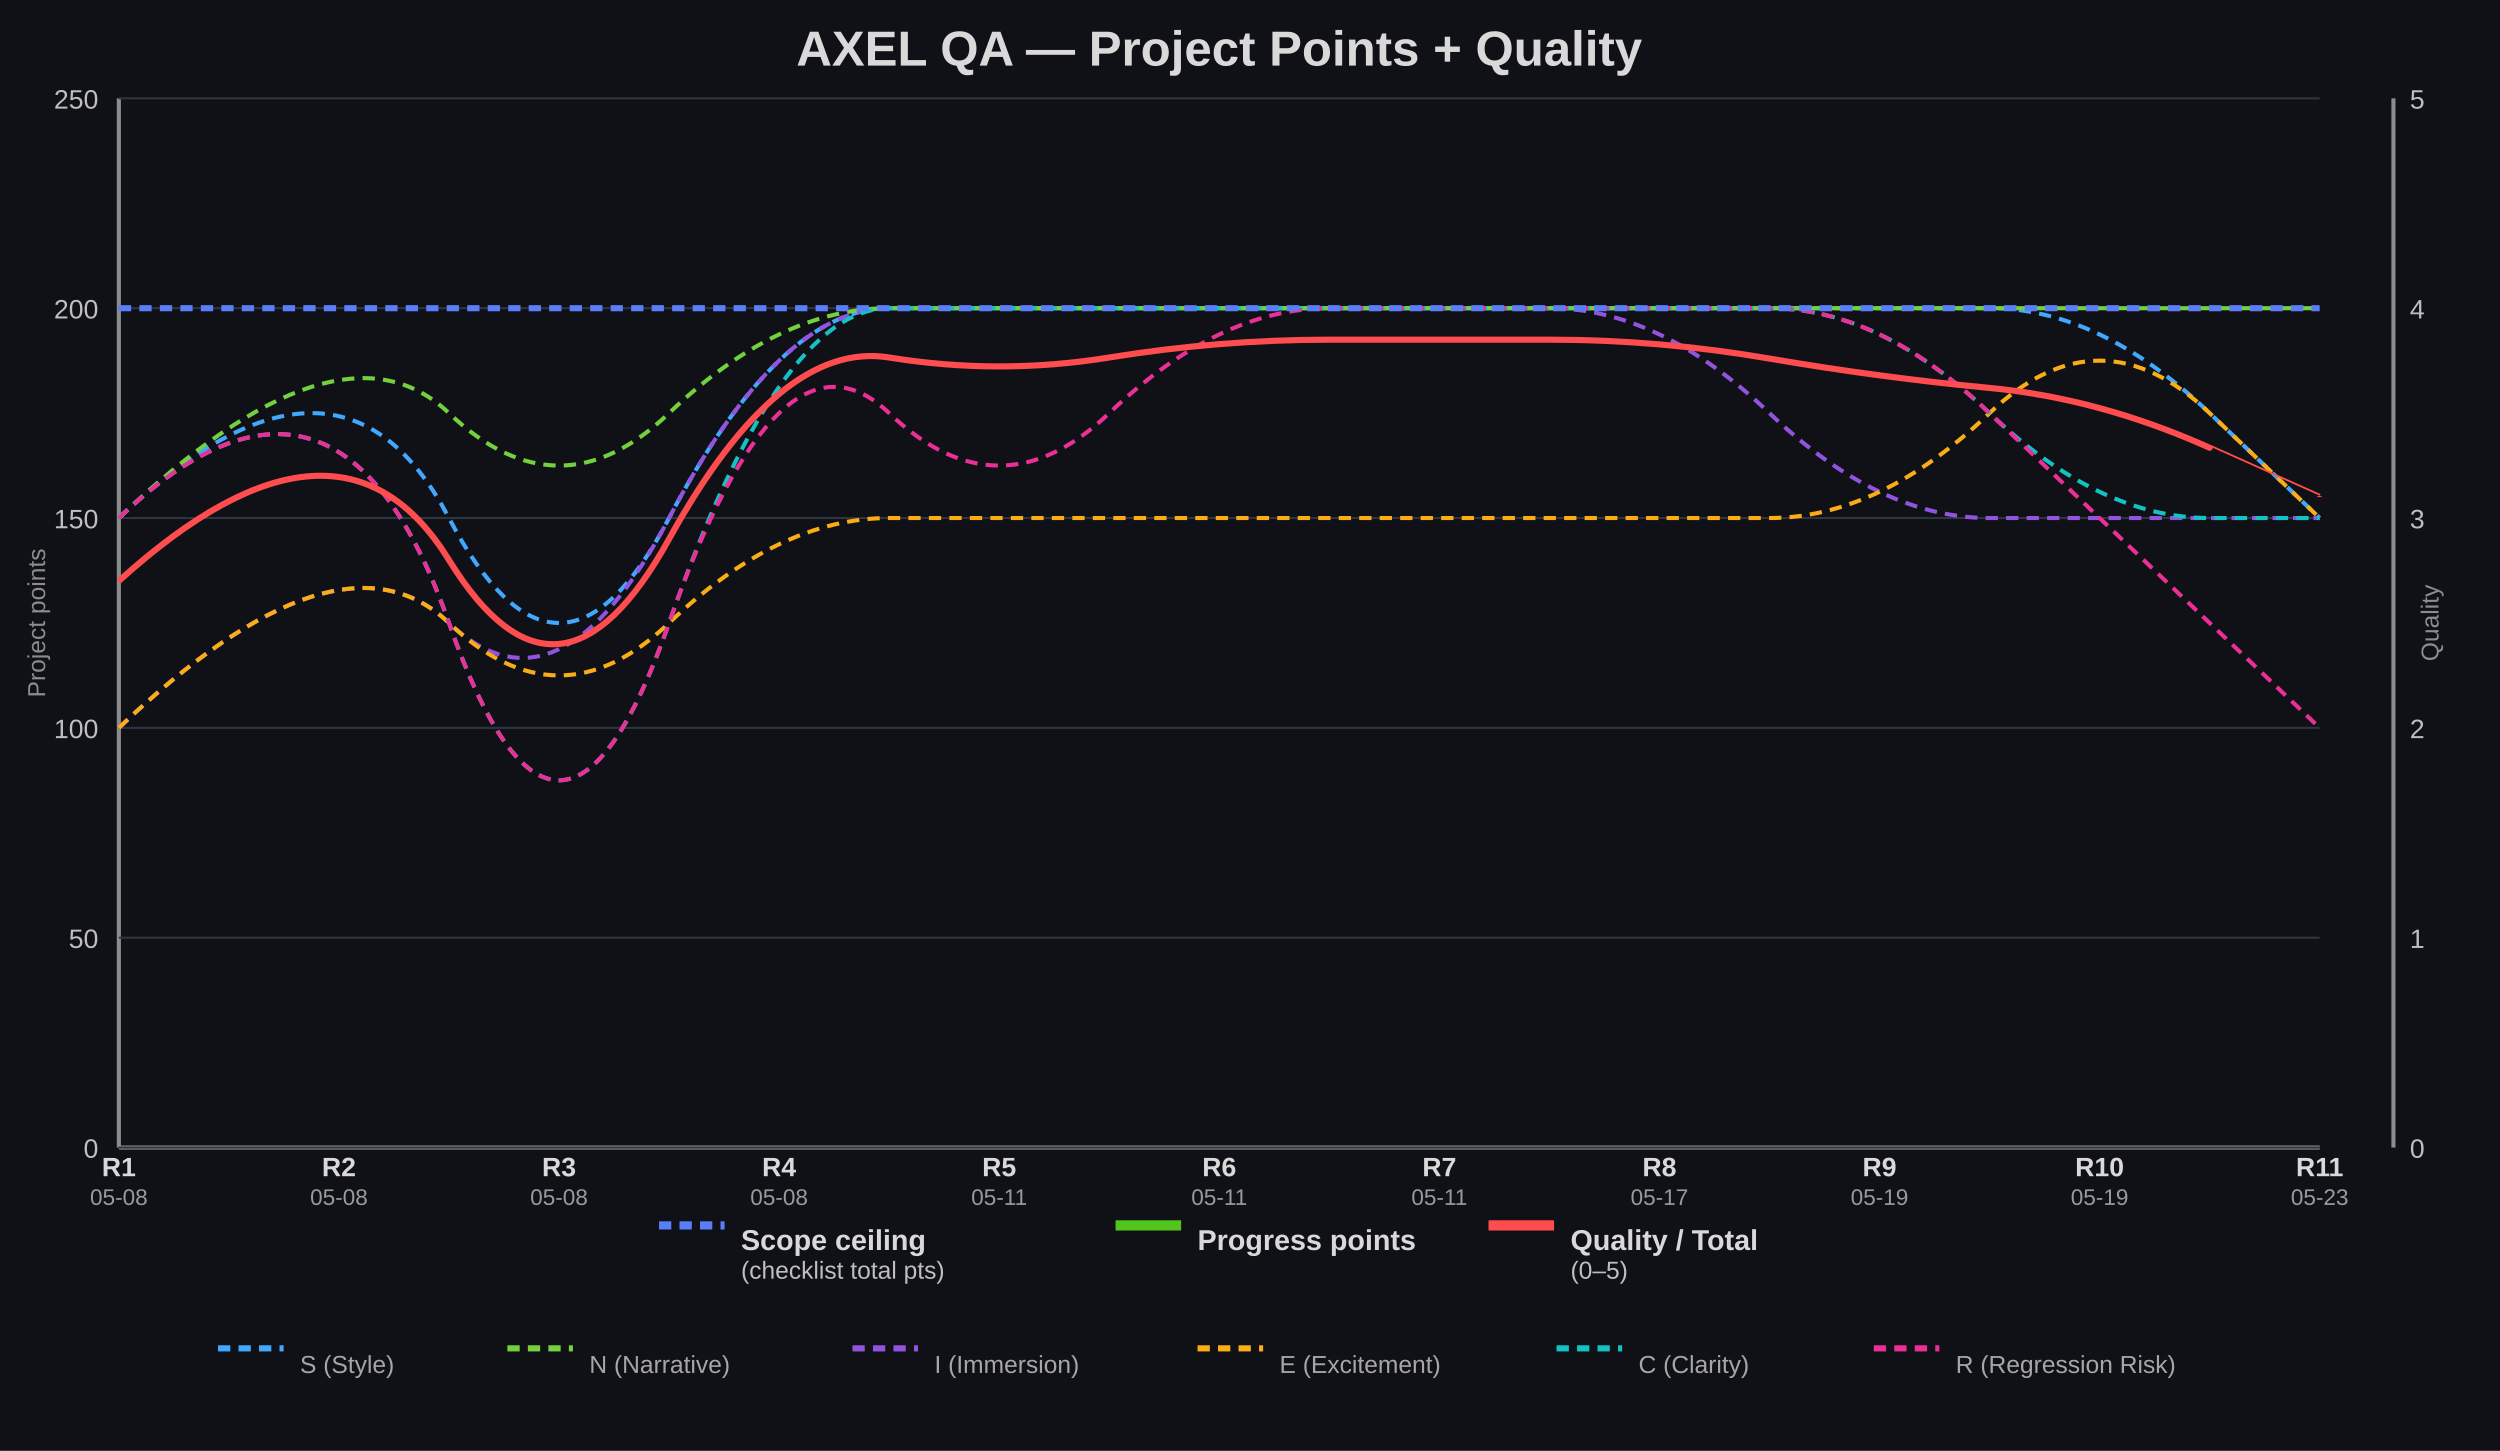
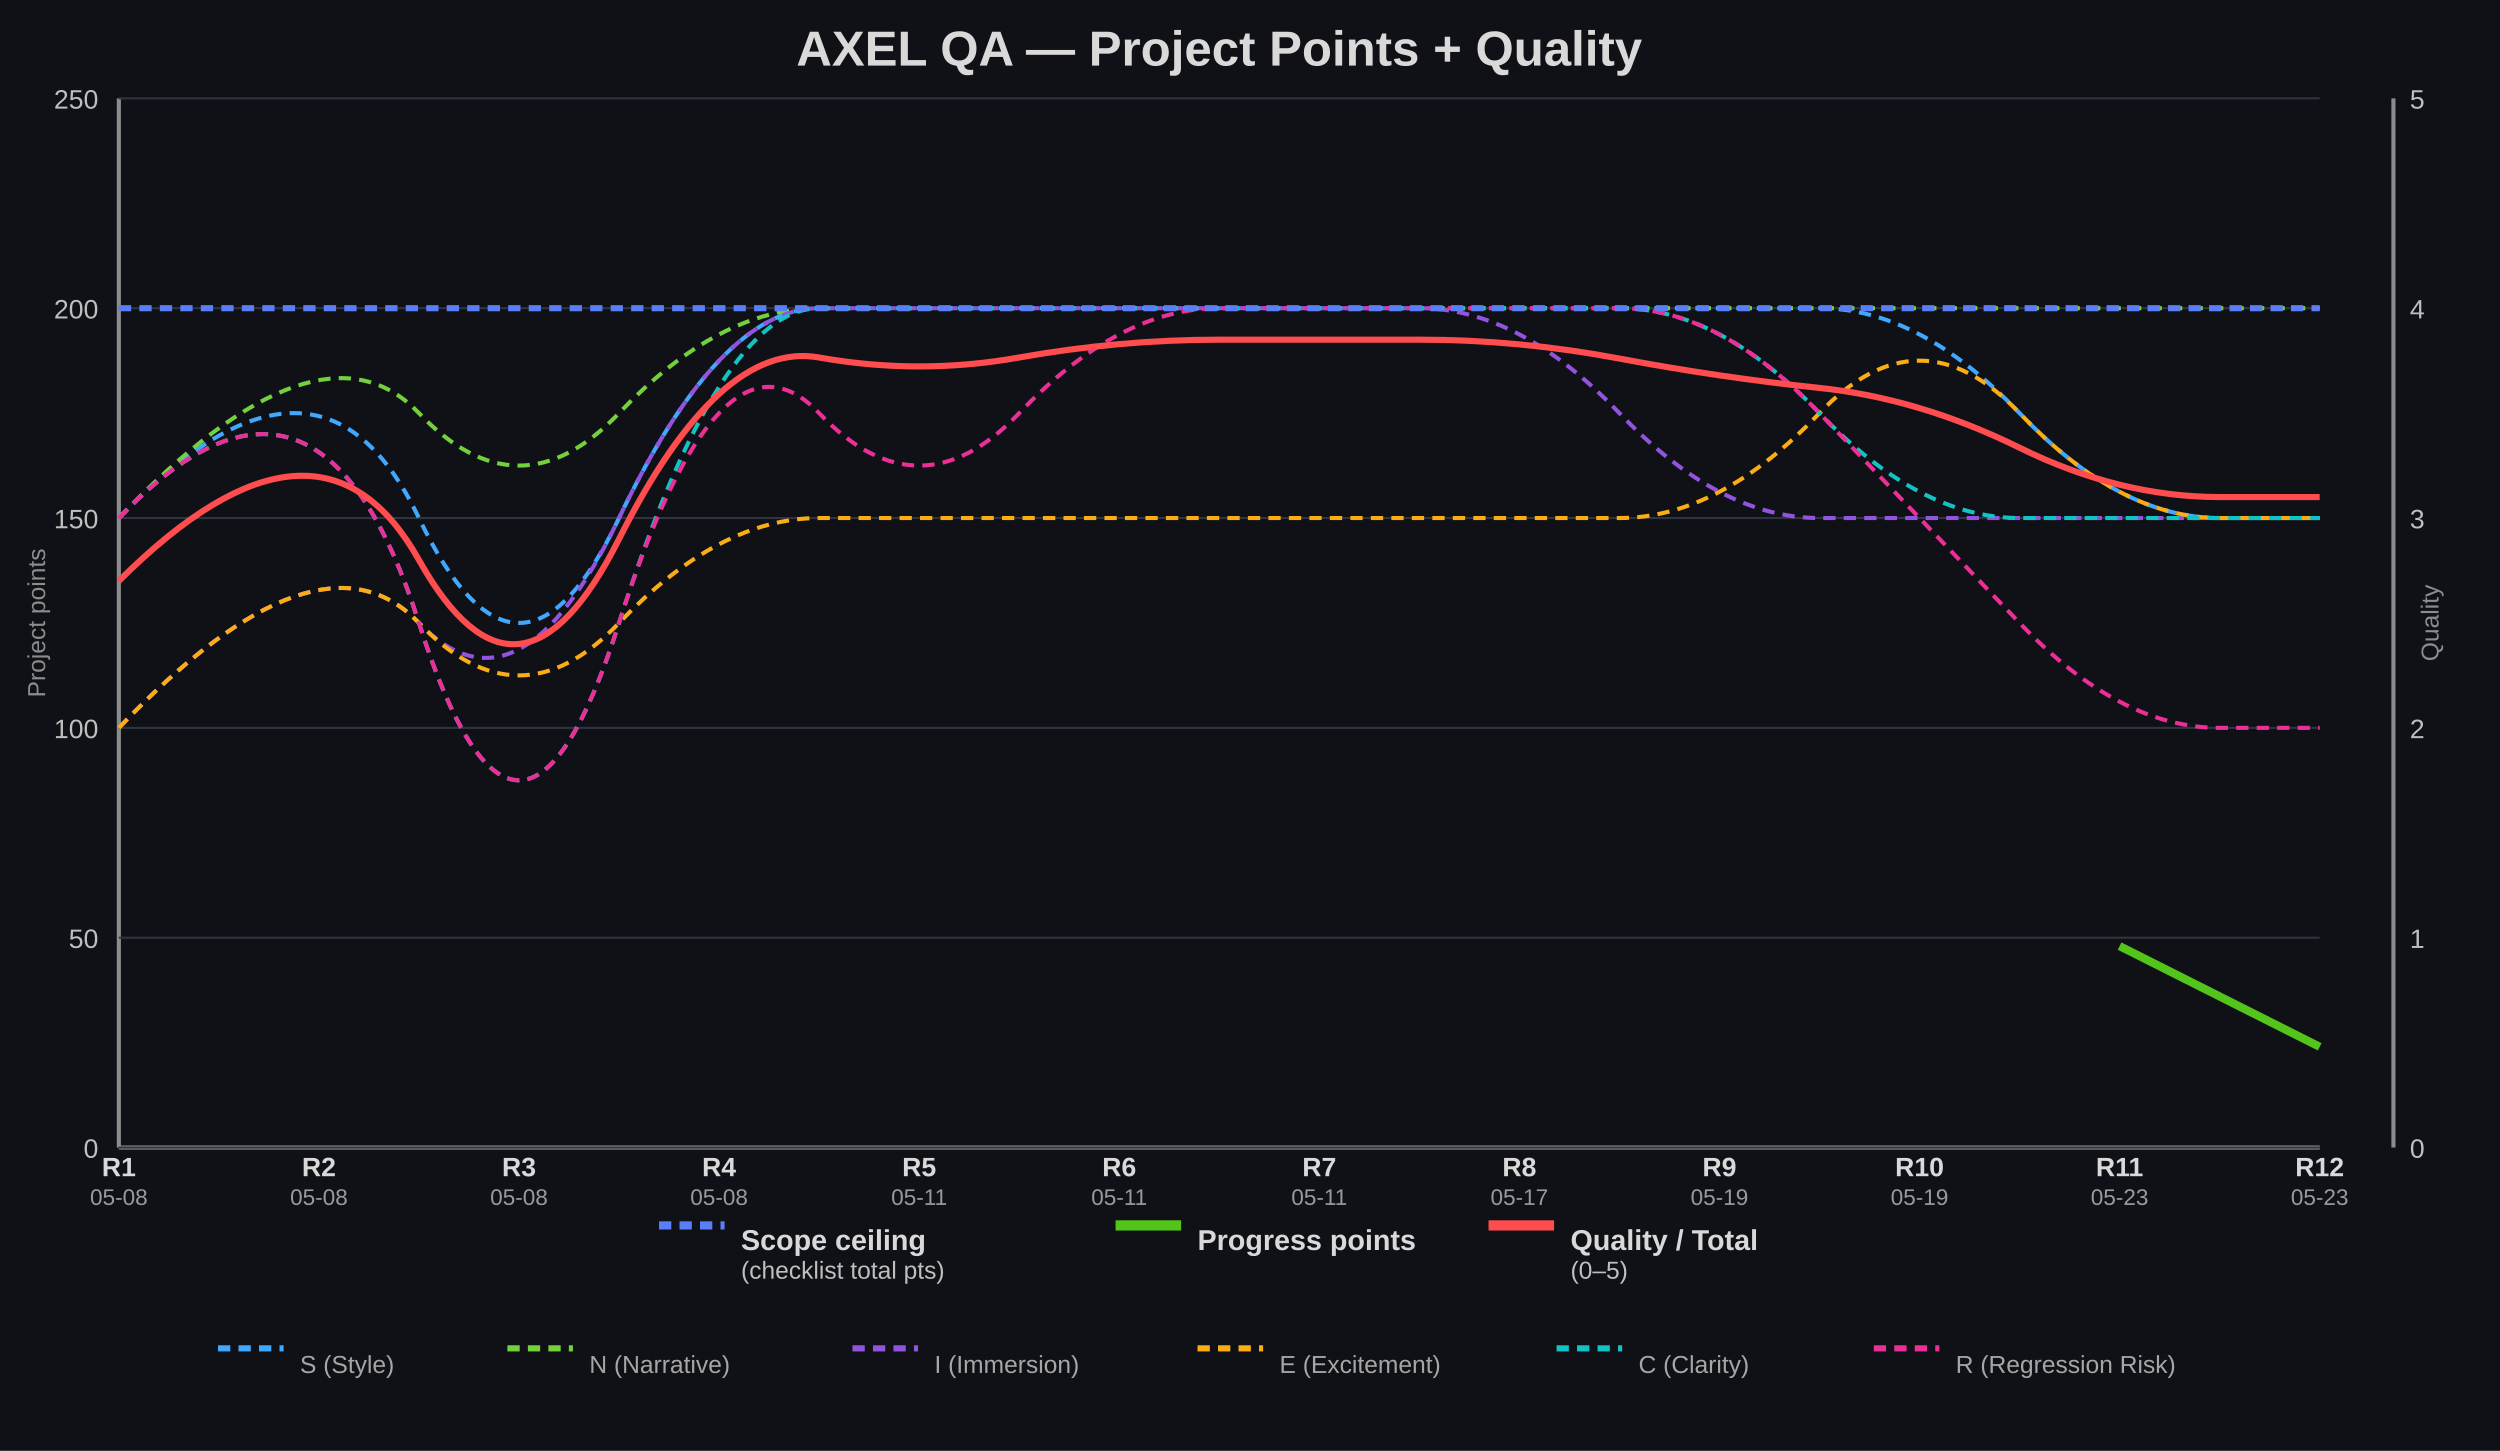
<svg xmlns="http://www.w3.org/2000/svg" width="1220" height="708" viewBox="0 0 1220 708">
  <rect x="0" y="0" width="100%" height="100%" fill="#0f1116" />
  <text x="595" y="32" text-anchor="middle" fill="#d9d9d9" font-family="Segoe UI, Arial, sans-serif" font-size="24" font-weight="600">AXEL QA — Project Points + Quality</text>
  <line x1="58" y1="48" x2="58" y2="560" stroke="#8c8c8c" stroke-width="2" />
  <line x1="58" y1="560" x2="1132" y2="560" stroke="#8c8c8c" stroke-width="2" />
  <line x1="1168" y1="48" x2="1168" y2="560" stroke="#8c8c8c" stroke-width="2" />
  <line x1="58" y1="560.00" x2="1132" y2="560.00" stroke="#2f3540" stroke-width="1" />
  <text x="48" y="565.00" text-anchor="end" fill="#bfbfbf" font-family="Segoe UI, Arial, sans-serif" font-size="13">0</text>
  <line x1="58" y1="457.60" x2="1132" y2="457.60" stroke="#2f3540" stroke-width="1" />
  <text x="48" y="462.60" text-anchor="end" fill="#bfbfbf" font-family="Segoe UI, Arial, sans-serif" font-size="13">50</text>
  <line x1="58" y1="355.20" x2="1132" y2="355.20" stroke="#2f3540" stroke-width="1" />
  <text x="48" y="360.20" text-anchor="end" fill="#bfbfbf" font-family="Segoe UI, Arial, sans-serif" font-size="13">100</text>
  <line x1="58" y1="252.80" x2="1132" y2="252.80" stroke="#2f3540" stroke-width="1" />
  <text x="48" y="257.80" text-anchor="end" fill="#bfbfbf" font-family="Segoe UI, Arial, sans-serif" font-size="13">150</text>
  <line x1="58" y1="150.40" x2="1132" y2="150.40" stroke="#2f3540" stroke-width="1" />
  <text x="48" y="155.40" text-anchor="end" fill="#bfbfbf" font-family="Segoe UI, Arial, sans-serif" font-size="13">200</text>
  <line x1="58" y1="48.00" x2="1132" y2="48.00" stroke="#2f3540" stroke-width="1" />
  <text x="48" y="53.00" text-anchor="end" fill="#bfbfbf" font-family="Segoe UI, Arial, sans-serif" font-size="13">250</text>
  <text x="22" y="304" text-anchor="middle" fill="#8c8c8c" font-family="Segoe UI, Arial, sans-serif" font-size="12" transform="rotate(-90 22 304)">Project points</text>
  <text x="1176" y="565.00" text-anchor="start" fill="#bfbfbf" font-family="Segoe UI, Arial, sans-serif" font-size="13">0</text>
  <text x="1176" y="462.60" text-anchor="start" fill="#bfbfbf" font-family="Segoe UI, Arial, sans-serif" font-size="13">1</text>
  <text x="1176" y="360.20" text-anchor="start" fill="#bfbfbf" font-family="Segoe UI, Arial, sans-serif" font-size="13">2</text>
  <text x="1176" y="257.80" text-anchor="start" fill="#bfbfbf" font-family="Segoe UI, Arial, sans-serif" font-size="13">3</text>
  <text x="1176" y="155.40" text-anchor="start" fill="#bfbfbf" font-family="Segoe UI, Arial, sans-serif" font-size="13">4</text>
  <text x="1176" y="53.00" text-anchor="start" fill="#bfbfbf" font-family="Segoe UI, Arial, sans-serif" font-size="13">5</text>
  <text x="1190" y="304" text-anchor="middle" fill="#8c8c8c" font-family="Segoe UI, Arial, sans-serif" font-size="12" transform="rotate(-90 1190 304)">Quality</text>
  <text x="58.00" y="574" text-anchor="middle" fill="#d9d9d9" font-family="Segoe UI, Arial, sans-serif" font-size="13" font-weight="600">R1</text>
  <text x="58.00" y="588" text-anchor="middle" fill="#9a9a9a" font-family="Segoe UI, Arial, sans-serif" font-size="11">05-08</text>
-   <text x="165.40" y="574" text-anchor="middle" fill="#d9d9d9" font-family="Segoe UI, Arial, sans-serif" font-size="13" font-weight="600">R2</text>
-   <text x="165.40" y="588" text-anchor="middle" fill="#9a9a9a" font-family="Segoe UI, Arial, sans-serif" font-size="11">05-08</text>
-   <text x="272.80" y="574" text-anchor="middle" fill="#d9d9d9" font-family="Segoe UI, Arial, sans-serif" font-size="13" font-weight="600">R3</text>
-   <text x="272.80" y="588" text-anchor="middle" fill="#9a9a9a" font-family="Segoe UI, Arial, sans-serif" font-size="11">05-08</text>
-   <text x="380.20" y="574" text-anchor="middle" fill="#d9d9d9" font-family="Segoe UI, Arial, sans-serif" font-size="13" font-weight="600">R4</text>
-   <text x="380.20" y="588" text-anchor="middle" fill="#9a9a9a" font-family="Segoe UI, Arial, sans-serif" font-size="11">05-08</text>
-   <text x="487.60" y="574" text-anchor="middle" fill="#d9d9d9" font-family="Segoe UI, Arial, sans-serif" font-size="13" font-weight="600">R5</text>
-   <text x="487.60" y="588" text-anchor="middle" fill="#9a9a9a" font-family="Segoe UI, Arial, sans-serif" font-size="11">05-11</text>
-   <text x="595.00" y="574" text-anchor="middle" fill="#d9d9d9" font-family="Segoe UI, Arial, sans-serif" font-size="13" font-weight="600">R6</text>
-   <text x="595.00" y="588" text-anchor="middle" fill="#9a9a9a" font-family="Segoe UI, Arial, sans-serif" font-size="11">05-11</text>
-   <text x="702.40" y="574" text-anchor="middle" fill="#d9d9d9" font-family="Segoe UI, Arial, sans-serif" font-size="13" font-weight="600">R7</text>
-   <text x="702.40" y="588" text-anchor="middle" fill="#9a9a9a" font-family="Segoe UI, Arial, sans-serif" font-size="11">05-11</text>
-   <text x="809.80" y="574" text-anchor="middle" fill="#d9d9d9" font-family="Segoe UI, Arial, sans-serif" font-size="13" font-weight="600">R8</text>
-   <text x="809.80" y="588" text-anchor="middle" fill="#9a9a9a" font-family="Segoe UI, Arial, sans-serif" font-size="11">05-17</text>
-   <text x="917.20" y="574" text-anchor="middle" fill="#d9d9d9" font-family="Segoe UI, Arial, sans-serif" font-size="13" font-weight="600">R9</text>
-   <text x="917.20" y="588" text-anchor="middle" fill="#9a9a9a" font-family="Segoe UI, Arial, sans-serif" font-size="11">05-19</text>
-   <text x="1024.60" y="574" text-anchor="middle" fill="#d9d9d9" font-family="Segoe UI, Arial, sans-serif" font-size="13" font-weight="600">R10</text>
-   <text x="1024.60" y="588" text-anchor="middle" fill="#9a9a9a" font-family="Segoe UI, Arial, sans-serif" font-size="11">05-19</text>
-   <text x="1132.00" y="574" text-anchor="middle" fill="#d9d9d9" font-family="Segoe UI, Arial, sans-serif" font-size="13" font-weight="600">R11</text>
+   <text x="155.64" y="574" text-anchor="middle" fill="#d9d9d9" font-family="Segoe UI, Arial, sans-serif" font-size="13" font-weight="600">R2</text>
+   <text x="155.64" y="588" text-anchor="middle" fill="#9a9a9a" font-family="Segoe UI, Arial, sans-serif" font-size="11">05-08</text>
+   <text x="253.27" y="574" text-anchor="middle" fill="#d9d9d9" font-family="Segoe UI, Arial, sans-serif" font-size="13" font-weight="600">R3</text>
+   <text x="253.27" y="588" text-anchor="middle" fill="#9a9a9a" font-family="Segoe UI, Arial, sans-serif" font-size="11">05-08</text>
+   <text x="350.91" y="574" text-anchor="middle" fill="#d9d9d9" font-family="Segoe UI, Arial, sans-serif" font-size="13" font-weight="600">R4</text>
+   <text x="350.91" y="588" text-anchor="middle" fill="#9a9a9a" font-family="Segoe UI, Arial, sans-serif" font-size="11">05-08</text>
+   <text x="448.55" y="574" text-anchor="middle" fill="#d9d9d9" font-family="Segoe UI, Arial, sans-serif" font-size="13" font-weight="600">R5</text>
+   <text x="448.55" y="588" text-anchor="middle" fill="#9a9a9a" font-family="Segoe UI, Arial, sans-serif" font-size="11">05-11</text>
+   <text x="546.18" y="574" text-anchor="middle" fill="#d9d9d9" font-family="Segoe UI, Arial, sans-serif" font-size="13" font-weight="600">R6</text>
+   <text x="546.18" y="588" text-anchor="middle" fill="#9a9a9a" font-family="Segoe UI, Arial, sans-serif" font-size="11">05-11</text>
+   <text x="643.82" y="574" text-anchor="middle" fill="#d9d9d9" font-family="Segoe UI, Arial, sans-serif" font-size="13" font-weight="600">R7</text>
+   <text x="643.82" y="588" text-anchor="middle" fill="#9a9a9a" font-family="Segoe UI, Arial, sans-serif" font-size="11">05-11</text>
+   <text x="741.45" y="574" text-anchor="middle" fill="#d9d9d9" font-family="Segoe UI, Arial, sans-serif" font-size="13" font-weight="600">R8</text>
+   <text x="741.45" y="588" text-anchor="middle" fill="#9a9a9a" font-family="Segoe UI, Arial, sans-serif" font-size="11">05-17</text>
+   <text x="839.09" y="574" text-anchor="middle" fill="#d9d9d9" font-family="Segoe UI, Arial, sans-serif" font-size="13" font-weight="600">R9</text>
+   <text x="839.09" y="588" text-anchor="middle" fill="#9a9a9a" font-family="Segoe UI, Arial, sans-serif" font-size="11">05-19</text>
+   <text x="936.73" y="574" text-anchor="middle" fill="#d9d9d9" font-family="Segoe UI, Arial, sans-serif" font-size="13" font-weight="600">R10</text>
+   <text x="936.73" y="588" text-anchor="middle" fill="#9a9a9a" font-family="Segoe UI, Arial, sans-serif" font-size="11">05-19</text>
+   <text x="1034.36" y="574" text-anchor="middle" fill="#d9d9d9" font-family="Segoe UI, Arial, sans-serif" font-size="13" font-weight="600">R11</text>
+   <text x="1034.36" y="588" text-anchor="middle" fill="#9a9a9a" font-family="Segoe UI, Arial, sans-serif" font-size="11">05-23</text>
+   <text x="1132.00" y="574" text-anchor="middle" fill="#d9d9d9" font-family="Segoe UI, Arial, sans-serif" font-size="13" font-weight="600">R12</text>
  <text x="1132.00" y="588" text-anchor="middle" fill="#9a9a9a" font-family="Segoe UI, Arial, sans-serif" font-size="11">05-23</text>
-   <path d="M 58.00,252.80 Q 165.40,150.40 219.10,252.80 Q 272.80,355.20 326.50,252.80 Q 380.20,150.40 433.90,150.40 Q 487.60,150.40 541.30,150.40 Q 595.00,150.40 648.70,150.40 Q 702.40,150.40 756.10,150.40 Q 809.80,150.40 863.50,150.40 Q 917.20,150.40 970.90,150.40 Q 1024.60,150.40 1078.30,201.60 T 1132.00,252.80" fill="none" stroke="#40a9ff" stroke-width="2" stroke-dasharray="6,4" />
-   <path d="M 58.00,252.80 Q 165.40,150.40 219.10,201.60 Q 272.80,252.80 326.50,201.60 Q 380.20,150.40 433.90,150.40 Q 487.60,150.40 541.30,150.40 Q 595.00,150.40 648.70,150.40 Q 702.40,150.40 756.10,150.40 Q 809.80,150.40 863.50,150.40 Q 917.20,150.40 970.90,150.40 Q 1024.60,150.40 1078.30,150.40 T 1132.00,150.40" fill="none" stroke="#73d13d" stroke-width="2" stroke-dasharray="6,4" />
-   <path d="M 58.00,355.20 Q 165.40,252.80 219.10,304.00 Q 272.80,355.20 326.50,252.80 Q 380.20,150.40 433.90,150.40 Q 487.60,150.40 541.30,150.40 Q 595.00,150.40 648.70,150.40 Q 702.40,150.40 756.10,150.40 Q 809.80,150.40 863.50,201.60 Q 917.20,252.80 970.90,252.80 Q 1024.60,252.80 1078.30,252.80 T 1132.00,252.80" fill="none" stroke="#9254de" stroke-width="2" stroke-dasharray="6,4" />
-   <path d="M 58.00,355.20 Q 165.40,252.80 219.10,304.00 Q 272.80,355.20 326.50,304.00 Q 380.20,252.80 433.90,252.80 Q 487.60,252.80 541.30,252.80 Q 595.00,252.80 648.70,252.80 Q 702.40,252.80 756.10,252.80 Q 809.80,252.80 863.50,252.80 Q 917.20,252.80 970.90,201.60 Q 1024.60,150.40 1078.30,201.60 T 1132.00,252.80" fill="none" stroke="#faad14" stroke-width="2" stroke-dasharray="6,4" />
-   <path d="M 58.00,252.80 Q 165.40,150.40 219.10,304.00 Q 272.80,457.60 326.50,304.00 Q 380.20,150.40 433.90,150.40 Q 487.60,150.40 541.30,150.40 Q 595.00,150.40 648.70,150.40 Q 702.40,150.40 756.10,150.40 Q 809.80,150.40 863.50,150.40 Q 917.20,150.40 970.90,201.60 Q 1024.60,252.80 1078.30,252.80 T 1132.00,252.80" fill="none" stroke="#13c2c2" stroke-width="2" stroke-dasharray="6,4" />
-   <path d="M 58.00,252.80 Q 165.40,150.40 219.10,304.00 Q 272.80,457.60 326.50,304.00 Q 380.20,150.40 433.90,201.60 Q 487.60,252.80 541.30,201.60 Q 595.00,150.40 648.70,150.40 Q 702.40,150.40 756.10,150.40 Q 809.80,150.40 863.50,150.40 Q 917.20,150.40 970.90,201.60 Q 1024.60,252.80 1078.30,304.00 T 1132.00,355.20" fill="none" stroke="#eb2f96" stroke-width="2" stroke-dasharray="6,4" />
-   <path d="M 58.00,150.40 Q 165.40,150.40 219.10,150.40 Q 272.80,150.40 326.50,150.40 Q 380.20,150.40 433.90,150.40 Q 487.60,150.40 541.30,150.40 Q 595.00,150.40 648.70,150.40 Q 702.40,150.40 756.10,150.40 Q 809.80,150.40 863.50,150.40 Q 917.20,150.40 970.90,150.40 Q 1024.60,150.40 1078.30,150.40 T 1132.00,150.40" fill="none" stroke="#597ef7" stroke-width="3" stroke-dasharray="6,4" />
-   <path d="M 58.00,283.52 Q 165.40,186.24 219.10,273.28 Q 272.80,360.32 326.50,263.04 Q 380.20,165.76 433.90,174.46 Q 487.60,183.17 541.30,174.46 Q 595.00,165.76 648.70,165.76 Q 702.40,165.76 756.10,165.76 Q 809.80,165.76 863.50,174.98 Q 917.20,184.19 970.90,189.31 Q 1024.60,194.43 1078.30,218.50 T 1132.00,242.56" fill="none" stroke="#ff4d4f" stroke-width="3" />
+   <path d="M 58.00,252.80 Q 155.64,150.40 204.45,252.80 Q 253.27,355.20 302.09,252.80 Q 350.91,150.40 399.73,150.40 Q 448.55,150.40 497.36,150.40 Q 546.18,150.40 595.00,150.40 Q 643.82,150.40 692.64,150.40 Q 741.45,150.40 790.27,150.40 Q 839.09,150.40 887.91,150.40 Q 936.73,150.40 985.55,201.60 Q 1034.36,252.80 1083.18,252.80 T 1132.00,252.80" fill="none" stroke="#40a9ff" stroke-width="2" stroke-dasharray="6,4" />
+   <path d="M 58.00,252.80 Q 155.64,150.40 204.45,201.60 Q 253.27,252.80 302.09,201.60 Q 350.91,150.40 399.73,150.40 Q 448.55,150.40 497.36,150.40 Q 546.18,150.40 595.00,150.40 Q 643.82,150.40 692.64,150.40 Q 741.45,150.40 790.27,150.40 Q 839.09,150.40 887.91,150.40 Q 936.73,150.40 985.55,150.40 Q 1034.36,150.40 1083.18,150.40 T 1132.00,150.40" fill="none" stroke="#73d13d" stroke-width="2" stroke-dasharray="6,4" />
+   <path d="M 58.00,355.20 Q 155.64,252.80 204.45,304.00 Q 253.27,355.20 302.09,252.80 Q 350.91,150.40 399.73,150.40 Q 448.55,150.40 497.36,150.40 Q 546.18,150.40 595.00,150.40 Q 643.82,150.40 692.64,150.40 Q 741.45,150.40 790.27,201.60 Q 839.09,252.80 887.91,252.80 Q 936.73,252.80 985.55,252.80 Q 1034.36,252.80 1083.18,252.80 T 1132.00,252.80" fill="none" stroke="#9254de" stroke-width="2" stroke-dasharray="6,4" />
+   <path d="M 58.00,355.20 Q 155.64,252.80 204.45,304.00 Q 253.27,355.20 302.09,304.00 Q 350.91,252.80 399.73,252.80 Q 448.55,252.80 497.36,252.80 Q 546.18,252.80 595.00,252.80 Q 643.82,252.80 692.64,252.80 Q 741.45,252.80 790.27,252.80 Q 839.09,252.80 887.91,201.60 Q 936.73,150.40 985.55,201.60 Q 1034.36,252.80 1083.18,252.80 T 1132.00,252.80" fill="none" stroke="#faad14" stroke-width="2" stroke-dasharray="6,4" />
+   <path d="M 58.00,252.80 Q 155.64,150.40 204.45,304.00 Q 253.27,457.60 302.09,304.00 Q 350.91,150.40 399.73,150.40 Q 448.55,150.40 497.36,150.40 Q 546.18,150.40 595.00,150.40 Q 643.82,150.40 692.64,150.40 Q 741.45,150.40 790.27,150.40 Q 839.09,150.40 887.91,201.60 Q 936.73,252.80 985.55,252.80 Q 1034.36,252.80 1083.18,252.80 T 1132.00,252.80" fill="none" stroke="#13c2c2" stroke-width="2" stroke-dasharray="6,4" />
+   <path d="M 58.00,252.80 Q 155.64,150.40 204.45,304.00 Q 253.27,457.60 302.09,304.00 Q 350.91,150.40 399.73,201.60 Q 448.55,252.80 497.36,201.60 Q 546.18,150.40 595.00,150.40 Q 643.82,150.40 692.64,150.40 Q 741.45,150.40 790.27,150.40 Q 839.09,150.40 887.91,201.60 Q 936.73,252.80 985.55,304.00 Q 1034.36,355.20 1083.18,355.20 T 1132.00,355.20" fill="none" stroke="#eb2f96" stroke-width="2" stroke-dasharray="6,4" />
+   <path d="M 58.00,150.40 Q 155.64,150.40 204.45,150.40 Q 253.27,150.40 302.09,150.40 Q 350.91,150.40 399.73,150.40 Q 448.55,150.40 497.36,150.40 Q 546.18,150.40 595.00,150.40 Q 643.82,150.40 692.64,150.40 Q 741.45,150.40 790.27,150.40 Q 839.09,150.40 887.91,150.40 Q 936.73,150.40 985.55,150.40 Q 1034.36,150.40 1083.18,150.40 T 1132.00,150.40" fill="none" stroke="#597ef7" stroke-width="3" stroke-dasharray="6,4" />
+   <path d="M 1034.36,461.70 L 1132.00,510.85" fill="none" stroke="#52c41a" stroke-width="4" />
+   <path d="M 58.00,283.52 Q 155.64,186.24 204.45,273.28 Q 253.27,360.32 302.09,263.04 Q 350.91,165.76 399.73,174.46 Q 448.55,183.17 497.36,174.46 Q 546.18,165.76 595.00,165.76 Q 643.82,165.76 692.64,165.76 Q 741.45,165.76 790.27,174.98 Q 839.09,184.19 887.91,189.31 Q 936.73,194.43 985.55,218.50 Q 1034.36,242.56 1083.18,242.56 T 1132.00,242.56" fill="none" stroke="#ff4d4f" stroke-width="3" />
  <line x1="321.60" y1="598" x2="353.60" y2="598" stroke="#597ef7" stroke-width="4" stroke-dasharray="6,4" />
  <text x="361.60" y="610.00" fill="#d9d9d9" font-family="Segoe UI, Arial, sans-serif" font-size="14" font-weight="700">Scope ceiling</text>
  <text x="361.60" y="624.00" fill="#bfbfbf" font-family="Segoe UI, Arial, sans-serif" font-size="12">(checklist total pts)</text>
  <line x1="544.40" y1="598" x2="576.40" y2="598" stroke="#52c41a" stroke-width="5" />
  <text x="584.40" y="610.00" fill="#d9d9d9" font-family="Segoe UI, Arial, sans-serif" font-size="14" font-weight="700">Progress points</text>
  <line x1="726.40" y1="598" x2="758.40" y2="598" stroke="#ff4d4f" stroke-width="5" />
  <text x="766.40" y="610.00" fill="#d9d9d9" font-family="Segoe UI, Arial, sans-serif" font-size="14" font-weight="700">Quality / Total</text>
  <text x="766.40" y="624.00" fill="#bfbfbf" font-family="Segoe UI, Arial, sans-serif" font-size="12">(0–5)</text>
  <line x1="106.40" y1="658.0" x2="138.40" y2="658.0" stroke="#40a9ff" stroke-width="3" stroke-dasharray="6,4" />
  <text x="146.40" y="670.00" fill="#a6a6a6" font-family="Segoe UI, Arial, sans-serif" font-size="12">S (Style)</text>
  <line x1="247.60" y1="658.0" x2="279.60" y2="658.0" stroke="#73d13d" stroke-width="3" stroke-dasharray="6,4" />
  <text x="287.60" y="670.00" fill="#a6a6a6" font-family="Segoe UI, Arial, sans-serif" font-size="12">N (Narrative)</text>
  <line x1="416.00" y1="658.0" x2="448.00" y2="658.0" stroke="#9254de" stroke-width="3" stroke-dasharray="6,4" />
  <text x="456.00" y="670.00" fill="#a6a6a6" font-family="Segoe UI, Arial, sans-serif" font-size="12">I (Immersion)</text>
  <line x1="584.40" y1="658.0" x2="616.40" y2="658.0" stroke="#faad14" stroke-width="3" stroke-dasharray="6,4" />
  <text x="624.40" y="670.00" fill="#a6a6a6" font-family="Segoe UI, Arial, sans-serif" font-size="12">E (Excitement)</text>
  <line x1="759.60" y1="658.0" x2="791.60" y2="658.0" stroke="#13c2c2" stroke-width="3" stroke-dasharray="6,4" />
  <text x="799.60" y="670.00" fill="#a6a6a6" font-family="Segoe UI, Arial, sans-serif" font-size="12">C (Clarity)</text>
  <line x1="914.40" y1="658.0" x2="946.40" y2="658.0" stroke="#eb2f96" stroke-width="3" stroke-dasharray="6,4" />
  <text x="954.40" y="670.00" fill="#a6a6a6" font-family="Segoe UI, Arial, sans-serif" font-size="12">R (Regression Risk)</text>
</svg>
